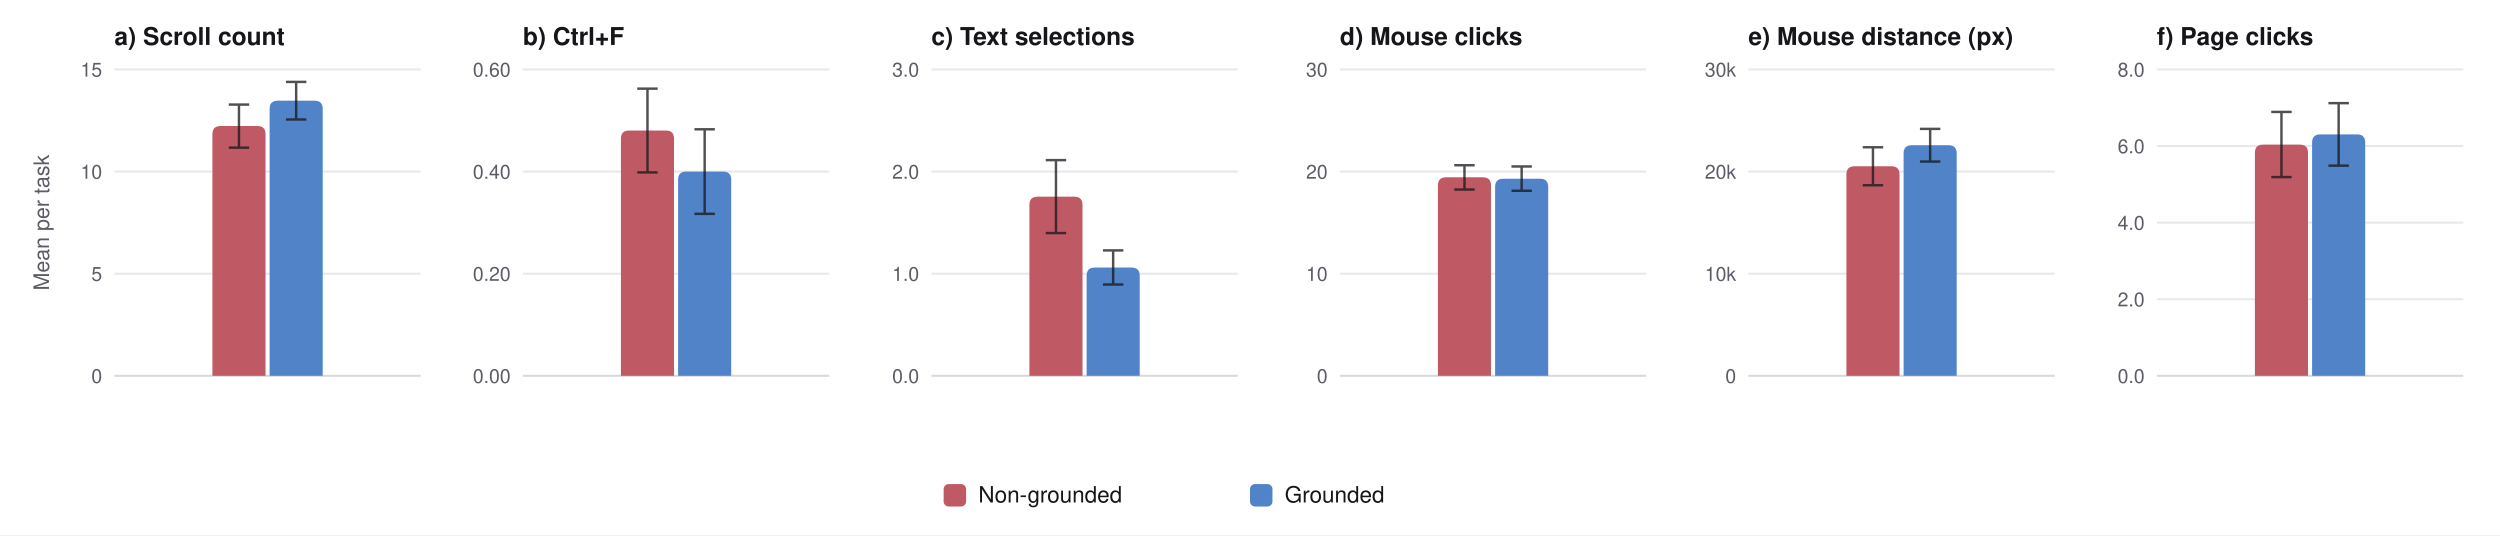
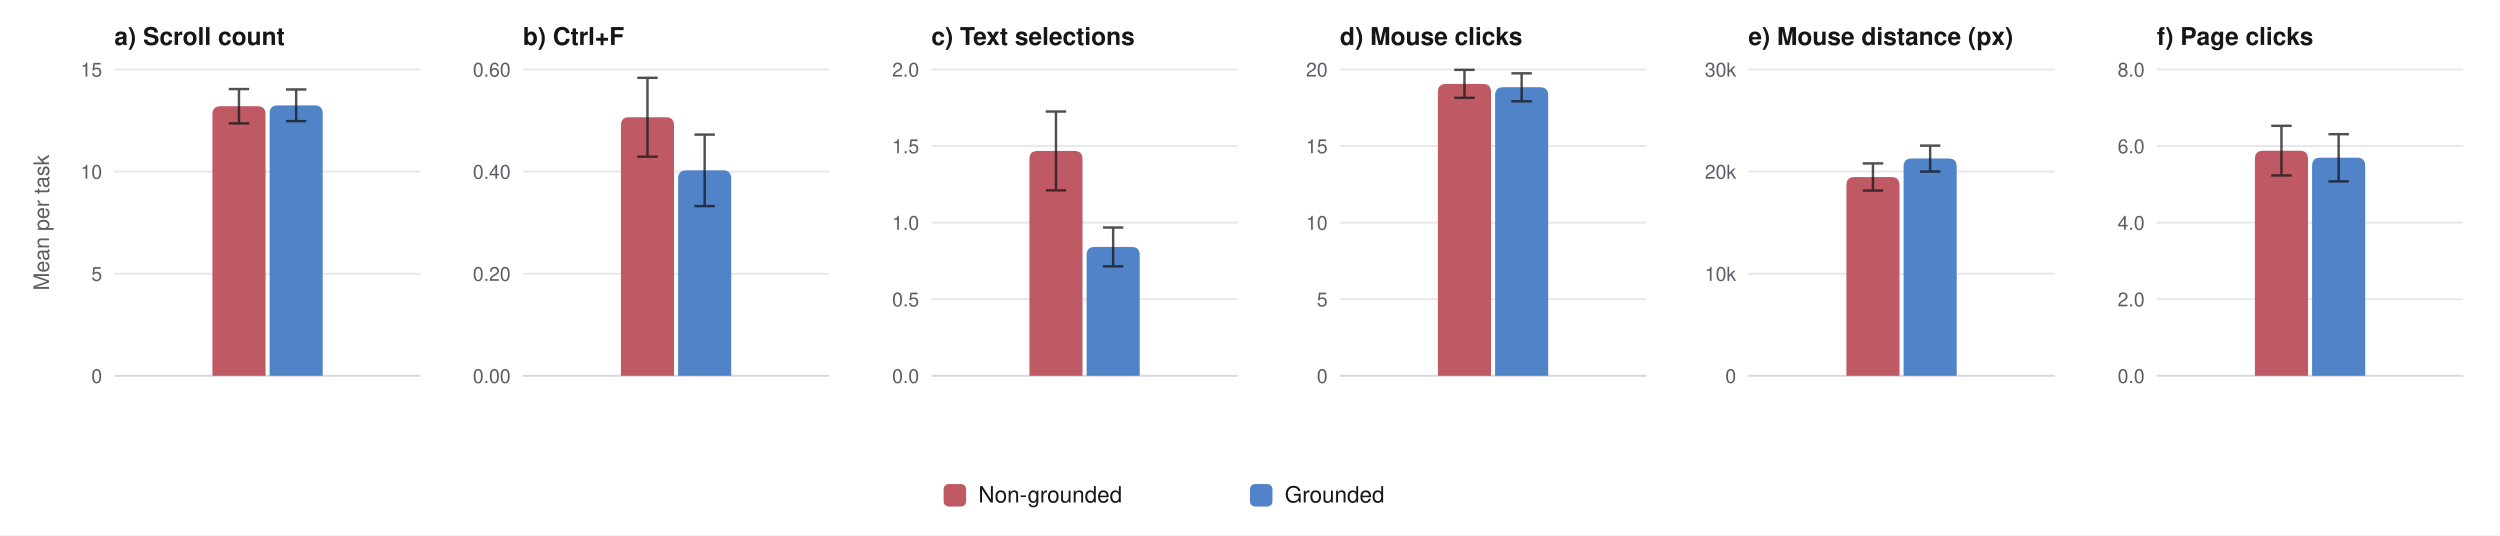
<svg xmlns="http://www.w3.org/2000/svg" width="1224" height="262" viewBox="0 0 1224 262" font-family="Helvetica, Arial, sans-serif">
  <rect width="1224" height="262" fill="#ffffff" />
  <g>
    <text x="56.0" y="22.0" font-size="12" font-weight="700" fill="#16161a">a) Scroll count</text>
    <line x1="56.0" y1="184.0" x2="206.0" y2="184.0" stroke="#d8d8e0" stroke-width="1" />
    <text x="50.0" y="187.5" text-anchor="end" font-size="9.5" fill="#5c5c66">0</text>
    <line x1="56.0" y1="134.0" x2="206.0" y2="134.0" stroke="#d8d8e0" stroke-width="1" opacity="0.6" />
    <text x="50.0" y="137.5" text-anchor="end" font-size="9.5" fill="#5c5c66">5</text>
    <line x1="56.0" y1="84.0" x2="206.0" y2="84.0" stroke="#d8d8e0" stroke-width="1" opacity="0.6" />
    <text x="50.0" y="87.5" text-anchor="end" font-size="9.5" fill="#5c5c66">10</text>
    <line x1="56.0" y1="34.0" x2="206.0" y2="34.0" stroke="#d8d8e0" stroke-width="1" opacity="0.6" />
    <text x="50.0" y="37.5" text-anchor="end" font-size="9.5" fill="#5c5c66">15</text>
-     <path d="M104.0,184.0 L104.0,65.7 Q104.0,61.7 108.0,61.7 L126.0,61.7 Q130.0,61.7 130.0,65.7 L130.0,184.0 Z" fill="#bf5a64" />
+     <path d="M104.0,184.0 L104.0,56.0 Q104.0,52.0 108.0,52.0 L126.0,52.0 Q130.0,52.0 130.0,56.0 L130.0,184.0 Z" fill="#bf5a64" />
    <g stroke="#16161a" stroke-width="1.2" fill="none" opacity="0.75">
-       <line x1="117.0" y1="72.3" x2="117.0" y2="51.2" />
-       <line x1="112.0" y1="51.2" x2="122.0" y2="51.2" />
-       <line x1="112.0" y1="72.3" x2="122.0" y2="72.3" />
+       <line x1="117.0" y1="60.4" x2="117.0" y2="43.6" />
+       <line x1="112.0" y1="43.6" x2="122.0" y2="43.6" />
+       <line x1="112.0" y1="60.4" x2="122.0" y2="60.4" />
    </g>
-     <path d="M132.0,184.0 L132.0,53.3 Q132.0,49.3 136.0,49.3 L154.0,49.3 Q158.0,49.3 158.0,53.3 L158.0,184.0 Z" fill="#5183c9" />
+     <path d="M132.0,184.0 L132.0,55.6 Q132.0,51.6 136.0,51.6 L154.0,51.6 Q158.0,51.6 158.0,55.6 L158.0,184.0 Z" fill="#5183c9" />
    <g stroke="#16161a" stroke-width="1.2" fill="none" opacity="0.75">
-       <line x1="145.0" y1="58.5" x2="145.0" y2="40.1" />
-       <line x1="140.0" y1="40.1" x2="150.0" y2="40.1" />
-       <line x1="140.0" y1="58.5" x2="150.0" y2="58.5" />
+       <line x1="145.0" y1="59.3" x2="145.0" y2="43.8" />
+       <line x1="140.0" y1="43.8" x2="150.0" y2="43.8" />
+       <line x1="140.0" y1="59.3" x2="150.0" y2="59.3" />
    </g>
    <text transform="translate(24.0,109.0) rotate(-90)" text-anchor="middle" font-size="10.5" fill="#5c5c66">Mean per task</text>
  </g>
  <g>
    <text x="256.0" y="22.0" font-size="12" font-weight="700" fill="#16161a">b) Ctrl+F</text>
    <line x1="256.0" y1="184.0" x2="406.0" y2="184.0" stroke="#d8d8e0" stroke-width="1" />
    <text x="250.0" y="187.5" text-anchor="end" font-size="9.5" fill="#5c5c66">0.00</text>
    <line x1="256.0" y1="134.0" x2="406.0" y2="134.0" stroke="#d8d8e0" stroke-width="1" opacity="0.6" />
    <text x="250.0" y="137.5" text-anchor="end" font-size="9.5" fill="#5c5c66">0.20</text>
    <line x1="256.0" y1="84.0" x2="406.0" y2="84.0" stroke="#d8d8e0" stroke-width="1" opacity="0.6" />
    <text x="250.0" y="87.5" text-anchor="end" font-size="9.5" fill="#5c5c66">0.40</text>
    <line x1="256.0" y1="34.0" x2="406.0" y2="34.0" stroke="#d8d8e0" stroke-width="1" opacity="0.6" />
    <text x="250.0" y="37.5" text-anchor="end" font-size="9.5" fill="#5c5c66">0.60</text>
-     <path d="M304.0,184.0 L304.0,67.9 Q304.0,63.9 308.0,63.9 L326.0,63.9 Q330.0,63.9 330.0,67.9 L330.0,184.0 Z" fill="#bf5a64" />
+     <path d="M304.0,184.0 L304.0,61.4 Q304.0,57.4 308.0,57.4 L326.0,57.4 Q330.0,57.4 330.0,61.4 L330.0,184.0 Z" fill="#bf5a64" />
    <g stroke="#16161a" stroke-width="1.2" fill="none" opacity="0.75">
-       <line x1="317.0" y1="84.4" x2="317.0" y2="43.4" />
-       <line x1="312.0" y1="43.4" x2="322.0" y2="43.4" />
-       <line x1="312.0" y1="84.4" x2="322.0" y2="84.4" />
+       <line x1="317.0" y1="76.7" x2="317.0" y2="38.1" />
+       <line x1="312.0" y1="38.1" x2="322.0" y2="38.1" />
+       <line x1="312.0" y1="76.7" x2="322.0" y2="76.7" />
    </g>
-     <path d="M332.0,184.0 L332.0,88.0 Q332.0,84.0 336.0,84.0 L354.0,84.0 Q358.0,84.0 358.0,88.0 L358.0,184.0 Z" fill="#5183c9" />
+     <path d="M332.0,184.0 L332.0,87.4 Q332.0,83.4 336.0,83.4 L354.0,83.4 Q358.0,83.4 358.0,87.4 L358.0,184.0 Z" fill="#5183c9" />
    <g stroke="#16161a" stroke-width="1.2" fill="none" opacity="0.75">
-       <line x1="345.0" y1="104.7" x2="345.0" y2="63.3" />
-       <line x1="340.0" y1="63.3" x2="350.0" y2="63.3" />
-       <line x1="340.0" y1="104.7" x2="350.0" y2="104.7" />
+       <line x1="345.0" y1="100.9" x2="345.0" y2="65.9" />
+       <line x1="340.0" y1="65.9" x2="350.0" y2="65.9" />
+       <line x1="340.0" y1="100.9" x2="350.0" y2="100.9" />
    </g>
  </g>
  <g>
    <text x="456.0" y="22.0" font-size="12" font-weight="700" fill="#16161a">c) Text selections</text>
    <line x1="456.0" y1="184.0" x2="606.0" y2="184.0" stroke="#d8d8e0" stroke-width="1" />
    <text x="450.0" y="187.5" text-anchor="end" font-size="9.5" fill="#5c5c66">0.0</text>
-     <line x1="456.0" y1="134.0" x2="606.0" y2="134.0" stroke="#d8d8e0" stroke-width="1" opacity="0.6" />
-     <text x="450.0" y="137.5" text-anchor="end" font-size="9.5" fill="#5c5c66">1.0</text>
-     <line x1="456.0" y1="84.0" x2="606.0" y2="84.0" stroke="#d8d8e0" stroke-width="1" opacity="0.6" />
-     <text x="450.0" y="87.5" text-anchor="end" font-size="9.5" fill="#5c5c66">2.0</text>
+     <line x1="456.0" y1="146.5" x2="606.0" y2="146.5" stroke="#d8d8e0" stroke-width="1" opacity="0.6" />
+     <text x="450.0" y="150.0" text-anchor="end" font-size="9.5" fill="#5c5c66">0.5</text>
+     <line x1="456.0" y1="109.0" x2="606.0" y2="109.0" stroke="#d8d8e0" stroke-width="1" opacity="0.6" />
+     <text x="450.0" y="112.5" text-anchor="end" font-size="9.5" fill="#5c5c66">1.0</text>
+     <line x1="456.0" y1="71.5" x2="606.0" y2="71.5" stroke="#d8d8e0" stroke-width="1" opacity="0.6" />
+     <text x="450.0" y="75.0" text-anchor="end" font-size="9.5" fill="#5c5c66">1.5</text>
    <line x1="456.0" y1="34.0" x2="606.0" y2="34.0" stroke="#d8d8e0" stroke-width="1" opacity="0.6" />
-     <text x="450.0" y="37.5" text-anchor="end" font-size="9.5" fill="#5c5c66">3.0</text>
-     <path d="M504.0,184.0 L504.0,100.3 Q504.0,96.3 508.0,96.3 L526.0,96.3 Q530.0,96.3 530.0,100.3 L530.0,184.0 Z" fill="#bf5a64" />
+     <text x="450.0" y="37.5" text-anchor="end" font-size="9.5" fill="#5c5c66">2.0</text>
+     <path d="M504.0,184.0 L504.0,77.9 Q504.0,73.9 508.0,73.9 L526.0,73.9 Q530.0,73.9 530.0,77.9 L530.0,184.0 Z" fill="#bf5a64" />
    <g stroke="#16161a" stroke-width="1.2" fill="none" opacity="0.75">
-       <line x1="517.0" y1="114.1" x2="517.0" y2="78.4" />
-       <line x1="512.0" y1="78.4" x2="522.0" y2="78.4" />
-       <line x1="512.0" y1="114.1" x2="522.0" y2="114.1" />
+       <line x1="517.0" y1="93.2" x2="517.0" y2="54.6" />
+       <line x1="512.0" y1="54.6" x2="522.0" y2="54.6" />
+       <line x1="512.0" y1="93.2" x2="522.0" y2="93.2" />
    </g>
-     <path d="M532.0,184.0 L532.0,135.0 Q532.0,131.0 536.0,131.0 L554.0,131.0 Q558.0,131.0 558.0,135.0 L558.0,184.0 Z" fill="#5183c9" />
+     <path d="M532.0,184.0 L532.0,124.9 Q532.0,120.9 536.0,120.9 L554.0,120.9 Q558.0,120.9 558.0,124.9 L558.0,184.0 Z" fill="#5183c9" />
    <g stroke="#16161a" stroke-width="1.2" fill="none" opacity="0.75">
-       <line x1="545.0" y1="139.3" x2="545.0" y2="122.6" />
-       <line x1="540.0" y1="122.6" x2="550.0" y2="122.6" />
-       <line x1="540.0" y1="139.3" x2="550.0" y2="139.3" />
+       <line x1="545.0" y1="130.4" x2="545.0" y2="111.4" />
+       <line x1="540.0" y1="111.4" x2="550.0" y2="111.4" />
+       <line x1="540.0" y1="130.4" x2="550.0" y2="130.4" />
    </g>
  </g>
  <g>
    <text x="656.0" y="22.0" font-size="12" font-weight="700" fill="#16161a">d) Mouse clicks</text>
    <line x1="656.0" y1="184.0" x2="806.0" y2="184.0" stroke="#d8d8e0" stroke-width="1" />
    <text x="650.0" y="187.5" text-anchor="end" font-size="9.5" fill="#5c5c66">0</text>
-     <line x1="656.0" y1="134.0" x2="806.0" y2="134.0" stroke="#d8d8e0" stroke-width="1" opacity="0.6" />
-     <text x="650.0" y="137.5" text-anchor="end" font-size="9.5" fill="#5c5c66">10</text>
-     <line x1="656.0" y1="84.0" x2="806.0" y2="84.0" stroke="#d8d8e0" stroke-width="1" opacity="0.6" />
-     <text x="650.0" y="87.5" text-anchor="end" font-size="9.5" fill="#5c5c66">20</text>
+     <line x1="656.0" y1="146.5" x2="806.0" y2="146.5" stroke="#d8d8e0" stroke-width="1" opacity="0.6" />
+     <text x="650.0" y="150.0" text-anchor="end" font-size="9.5" fill="#5c5c66">5</text>
+     <line x1="656.0" y1="109.0" x2="806.0" y2="109.0" stroke="#d8d8e0" stroke-width="1" opacity="0.6" />
+     <text x="650.0" y="112.5" text-anchor="end" font-size="9.5" fill="#5c5c66">10</text>
+     <line x1="656.0" y1="71.5" x2="806.0" y2="71.5" stroke="#d8d8e0" stroke-width="1" opacity="0.6" />
+     <text x="650.0" y="75.0" text-anchor="end" font-size="9.5" fill="#5c5c66">15</text>
    <line x1="656.0" y1="34.0" x2="806.0" y2="34.0" stroke="#d8d8e0" stroke-width="1" opacity="0.6" />
-     <text x="650.0" y="37.5" text-anchor="end" font-size="9.5" fill="#5c5c66">30</text>
-     <path d="M704.0,184.0 L704.0,90.8 Q704.0,86.8 708.0,86.8 L726.0,86.8 Q730.0,86.8 730.0,90.8 L730.0,184.0 Z" fill="#bf5a64" />
+     <text x="650.0" y="37.5" text-anchor="end" font-size="9.5" fill="#5c5c66">20</text>
+     <path d="M704.0,184.0 L704.0,45.1 Q704.0,41.1 708.0,41.1 L726.0,41.1 Q730.0,41.1 730.0,45.1 L730.0,184.0 Z" fill="#bf5a64" />
    <g stroke="#16161a" stroke-width="1.2" fill="none" opacity="0.75">
-       <line x1="717.0" y1="92.8" x2="717.0" y2="80.9" />
-       <line x1="712.0" y1="80.9" x2="722.0" y2="80.9" />
-       <line x1="712.0" y1="92.8" x2="722.0" y2="92.8" />
+       <line x1="717.0" y1="47.9" x2="717.0" y2="34.2" />
+       <line x1="712.0" y1="34.2" x2="722.0" y2="34.2" />
+       <line x1="712.0" y1="47.9" x2="722.0" y2="47.9" />
    </g>
-     <path d="M732.0,184.0 L732.0,91.5 Q732.0,87.5 736.0,87.5 L754.0,87.5 Q758.0,87.5 758.0,91.5 L758.0,184.0 Z" fill="#5183c9" />
+     <path d="M732.0,184.0 L732.0,46.7 Q732.0,42.7 736.0,42.7 L754.0,42.7 Q758.0,42.7 758.0,46.7 L758.0,184.0 Z" fill="#5183c9" />
    <g stroke="#16161a" stroke-width="1.2" fill="none" opacity="0.75">
-       <line x1="745.0" y1="93.4" x2="745.0" y2="81.5" />
-       <line x1="740.0" y1="81.5" x2="750.0" y2="81.5" />
-       <line x1="740.0" y1="93.4" x2="750.0" y2="93.4" />
+       <line x1="745.0" y1="49.6" x2="745.0" y2="35.9" />
+       <line x1="740.0" y1="35.9" x2="750.0" y2="35.9" />
+       <line x1="740.0" y1="49.6" x2="750.0" y2="49.6" />
    </g>
  </g>
  <g>
    <text x="856.0" y="22.0" font-size="12" font-weight="700" fill="#16161a">e) Mouse distance (px)</text>
    <line x1="856.0" y1="184.0" x2="1006.0" y2="184.0" stroke="#d8d8e0" stroke-width="1" />
    <text x="850.0" y="187.5" text-anchor="end" font-size="9.5" fill="#5c5c66">0</text>
    <line x1="856.0" y1="134.0" x2="1006.0" y2="134.0" stroke="#d8d8e0" stroke-width="1" opacity="0.6" />
    <text x="850.0" y="137.5" text-anchor="end" font-size="9.5" fill="#5c5c66">10k</text>
    <line x1="856.0" y1="84.0" x2="1006.0" y2="84.0" stroke="#d8d8e0" stroke-width="1" opacity="0.6" />
    <text x="850.0" y="87.5" text-anchor="end" font-size="9.5" fill="#5c5c66">20k</text>
    <line x1="856.0" y1="34.0" x2="1006.0" y2="34.0" stroke="#d8d8e0" stroke-width="1" opacity="0.6" />
    <text x="850.0" y="37.5" text-anchor="end" font-size="9.5" fill="#5c5c66">30k</text>
-     <path d="M904.0,184.0 L904.0,85.4 Q904.0,81.4 908.0,81.4 L926.0,81.4 Q930.0,81.4 930.0,85.4 L930.0,184.0 Z" fill="#bf5a64" />
+     <path d="M904.0,184.0 L904.0,90.7 Q904.0,86.7 908.0,86.7 L926.0,86.7 Q930.0,86.7 930.0,90.7 L930.0,184.0 Z" fill="#bf5a64" />
    <g stroke="#16161a" stroke-width="1.2" fill="none" opacity="0.75">
-       <line x1="917.0" y1="90.7" x2="917.0" y2="72.1" />
-       <line x1="912.0" y1="72.1" x2="922.0" y2="72.1" />
-       <line x1="912.0" y1="90.7" x2="922.0" y2="90.7" />
+       <line x1="917.0" y1="93.3" x2="917.0" y2="80.0" />
+       <line x1="912.0" y1="80.0" x2="922.0" y2="80.0" />
+       <line x1="912.0" y1="93.3" x2="922.0" y2="93.3" />
    </g>
-     <path d="M932.0,184.0 L932.0,75.1 Q932.0,71.1 936.0,71.1 L954.0,71.1 Q958.0,71.1 958.0,75.1 L958.0,184.0 Z" fill="#5183c9" />
+     <path d="M932.0,184.0 L932.0,81.6 Q932.0,77.6 936.0,77.6 L954.0,77.6 Q958.0,77.6 958.0,81.6 L958.0,184.0 Z" fill="#5183c9" />
    <g stroke="#16161a" stroke-width="1.2" fill="none" opacity="0.75">
-       <line x1="945.0" y1="79.1" x2="945.0" y2="63.1" />
-       <line x1="940.0" y1="63.1" x2="950.0" y2="63.1" />
-       <line x1="940.0" y1="79.1" x2="950.0" y2="79.1" />
+       <line x1="945.0" y1="84.0" x2="945.0" y2="71.3" />
+       <line x1="940.0" y1="71.3" x2="950.0" y2="71.3" />
+       <line x1="940.0" y1="84.0" x2="950.0" y2="84.0" />
    </g>
  </g>
  <g>
    <text x="1056.0" y="22.0" font-size="12" font-weight="700" fill="#16161a">f) Page clicks</text>
    <line x1="1056.0" y1="184.0" x2="1206.0" y2="184.0" stroke="#d8d8e0" stroke-width="1" />
    <text x="1050.0" y="187.5" text-anchor="end" font-size="9.5" fill="#5c5c66">0.0</text>
    <line x1="1056.0" y1="146.5" x2="1206.0" y2="146.5" stroke="#d8d8e0" stroke-width="1" opacity="0.6" />
    <text x="1050.0" y="150.0" text-anchor="end" font-size="9.5" fill="#5c5c66">2.0</text>
    <line x1="1056.0" y1="109.0" x2="1206.0" y2="109.0" stroke="#d8d8e0" stroke-width="1" opacity="0.6" />
    <text x="1050.0" y="112.5" text-anchor="end" font-size="9.5" fill="#5c5c66">4.0</text>
    <line x1="1056.0" y1="71.5" x2="1206.0" y2="71.5" stroke="#d8d8e0" stroke-width="1" opacity="0.6" />
    <text x="1050.0" y="75.0" text-anchor="end" font-size="9.5" fill="#5c5c66">6.0</text>
    <line x1="1056.0" y1="34.0" x2="1206.0" y2="34.0" stroke="#d8d8e0" stroke-width="1" opacity="0.6" />
    <text x="1050.0" y="37.5" text-anchor="end" font-size="9.5" fill="#5c5c66">8.0</text>
-     <path d="M1104.0,184.0 L1104.0,74.8 Q1104.0,70.8 1108.0,70.8 L1126.0,70.8 Q1130.0,70.8 1130.0,74.8 L1130.0,184.0 Z" fill="#bf5a64" />
+     <path d="M1104.0,184.0 L1104.0,77.8 Q1104.0,73.8 1108.0,73.8 L1126.0,73.8 Q1130.0,73.8 1130.0,77.8 L1130.0,184.0 Z" fill="#bf5a64" />
    <g stroke="#16161a" stroke-width="1.2" fill="none" opacity="0.75">
-       <line x1="1117.0" y1="86.7" x2="1117.0" y2="54.8" />
-       <line x1="1112.0" y1="54.8" x2="1122.0" y2="54.8" />
-       <line x1="1112.0" y1="86.7" x2="1122.0" y2="86.7" />
+       <line x1="1117.0" y1="85.9" x2="1117.0" y2="61.6" />
+       <line x1="1112.0" y1="61.6" x2="1122.0" y2="61.6" />
+       <line x1="1112.0" y1="85.9" x2="1122.0" y2="85.9" />
    </g>
-     <path d="M1132.0,184.0 L1132.0,69.8 Q1132.0,65.8 1136.0,65.8 L1154.0,65.8 Q1158.0,65.8 1158.0,69.8 L1158.0,184.0 Z" fill="#5183c9" />
+     <path d="M1132.0,184.0 L1132.0,81.2 Q1132.0,77.2 1136.0,77.2 L1154.0,77.2 Q1158.0,77.2 1158.0,81.2 L1158.0,184.0 Z" fill="#5183c9" />
    <g stroke="#16161a" stroke-width="1.2" fill="none" opacity="0.75">
-       <line x1="1145.0" y1="81.1" x2="1145.0" y2="50.5" />
-       <line x1="1140.0" y1="50.5" x2="1150.0" y2="50.5" />
-       <line x1="1140.0" y1="81.1" x2="1150.0" y2="81.1" />
+       <line x1="1145.0" y1="88.8" x2="1145.0" y2="65.7" />
+       <line x1="1140.0" y1="65.7" x2="1150.0" y2="65.7" />
+       <line x1="1140.0" y1="88.8" x2="1150.0" y2="88.8" />
    </g>
  </g>
  <g>
    <rect x="462" y="237" width="11" height="11" rx="2.5" fill="#bf5a64" />
    <text x="479" y="246" font-size="11" fill="#16161a">Non-grounded</text>
    <rect x="612" y="237" width="11" height="11" rx="2.5" fill="#5183c9" />
    <text x="629" y="246" font-size="11" fill="#16161a">Grounded</text>
  </g>
</svg>
